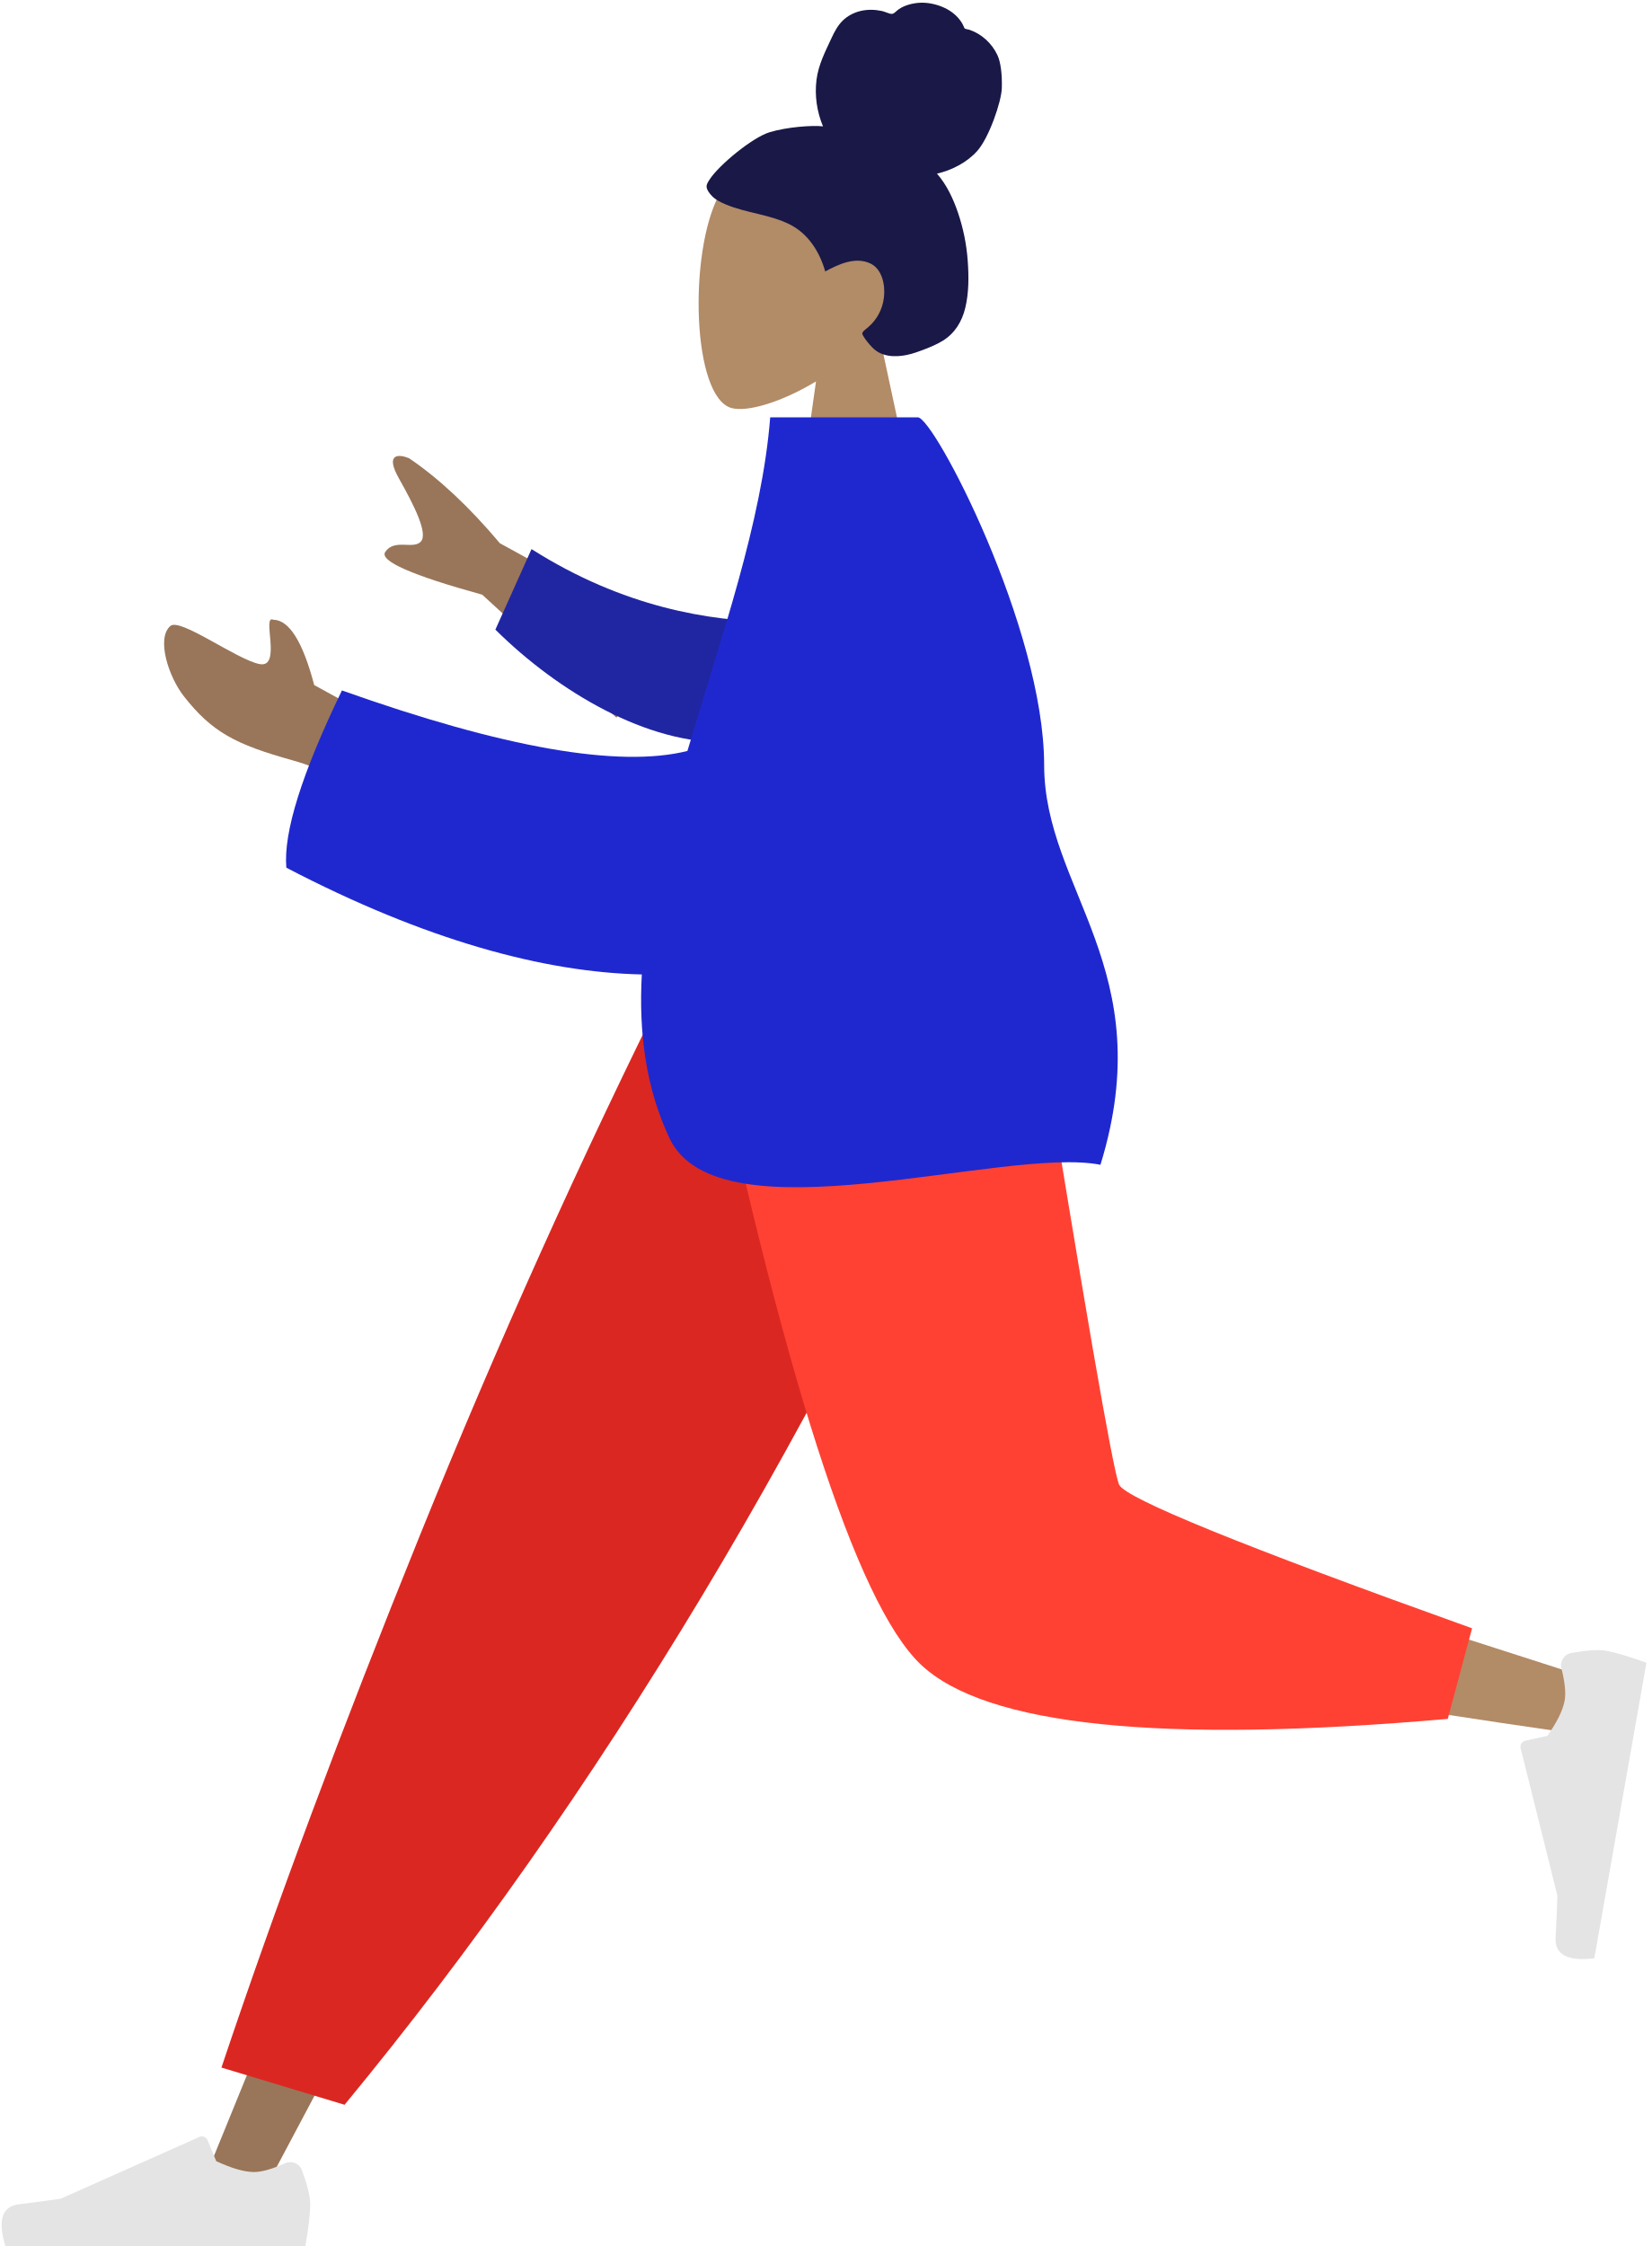
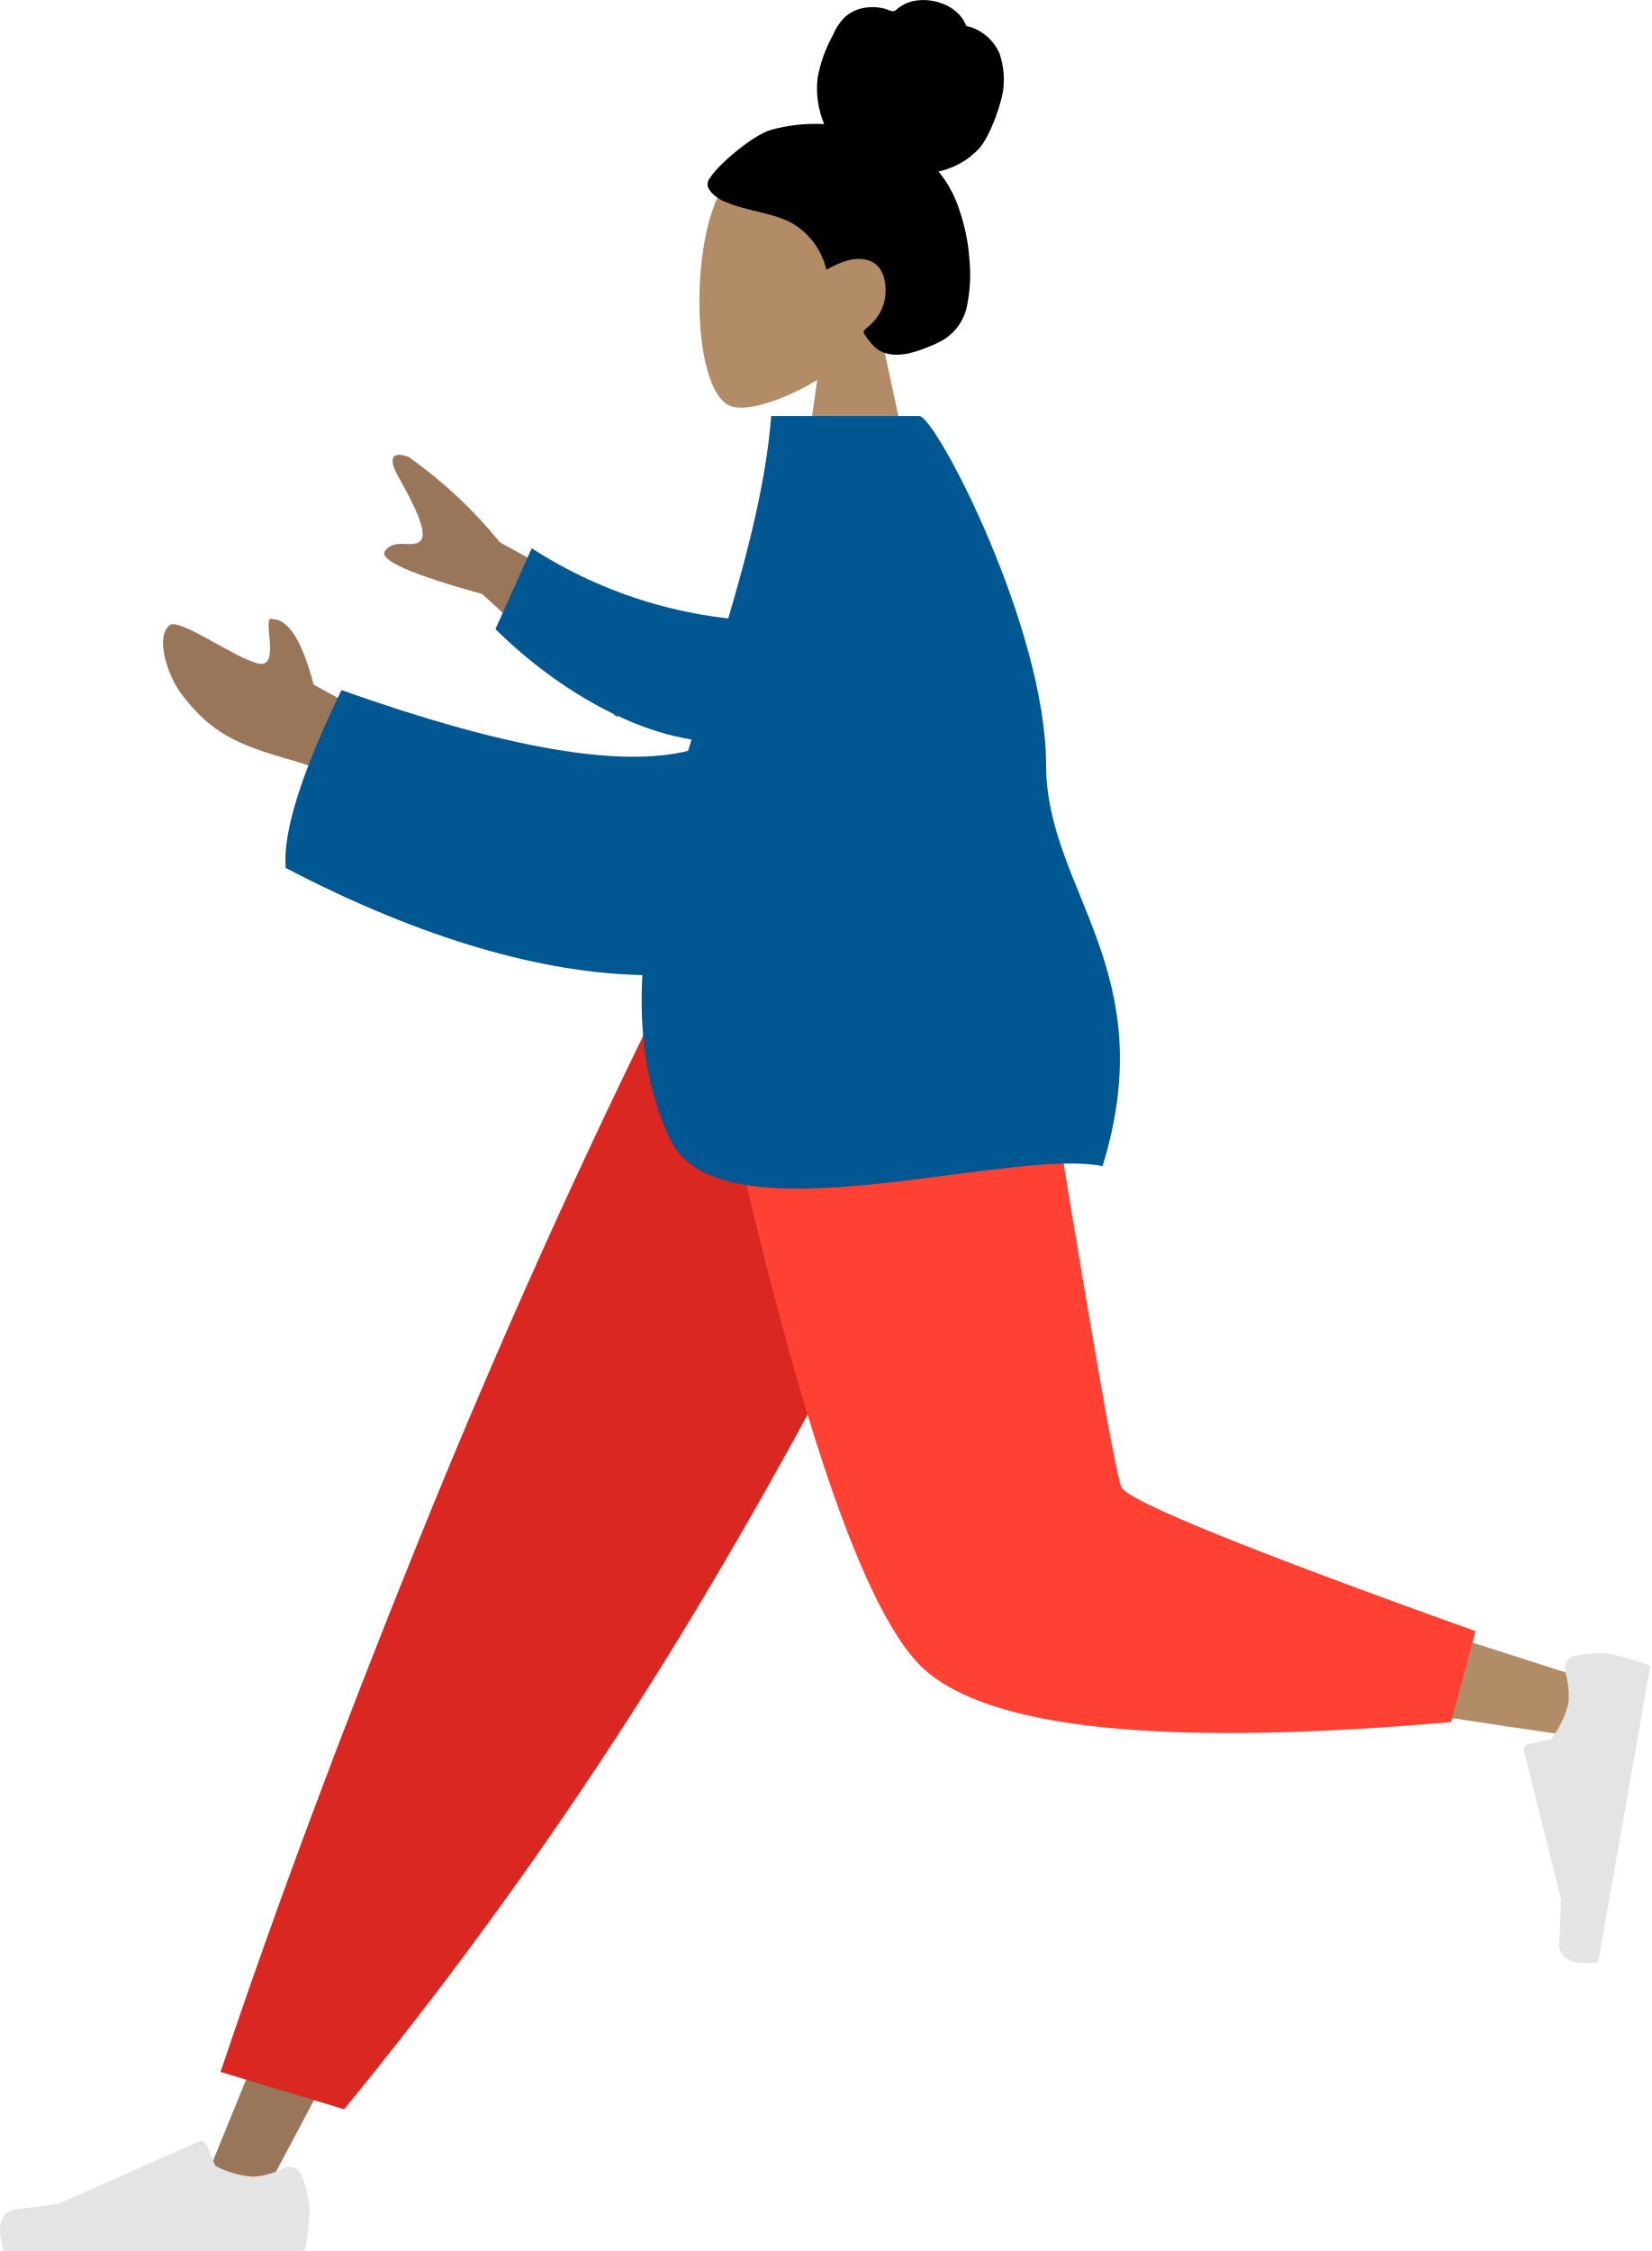
- <svg xmlns="http://www.w3.org/2000/svg" width="267px" height="363px" viewBox="0 0 267 363" version="1.1">
-   <g id="Inner-Page" stroke="none" stroke-width="1" fill="none" fill-rule="evenodd">
-     <g id="Services" transform="translate(-1339, -255)">
+ <svg xmlns="http://www.w3.org/2000/svg" width="265.998" height="362.563" viewBox="0 0 265.998 362.563">
+   <g id="Inner-Page" transform="translate(-0.26 -0.437)">
+     <g id="Services" transform="translate(-1339 -255)">
      <g id="Banner">
-         <g id="banner-content" transform="translate(315, 197)">
-           <g id="😍Human/Standing-A-Human/Standing" transform="translate(1161, 238) scale(-1, 1) translate(-1161, -238) translate(1032, 55)">
-             <g id="Head/Front-Head/Front/Chongo" transform="translate(70.52, 0)">
-               <g id="Head" transform="translate(46.44, 26.6338)" fill="#B28B67">
-                 <path d="M32.803,7.847 C37.787,17.127 37.195,40.666 30.754,42.325 C28.185,42.986 22.713,41.366 17.144,38.013 L20.64,62.718 L0,62.718 L7.105,29.632 C3.143,24.985 0.461,19.29 0.909,12.909 C2.2,-5.477 27.82,-1.432 32.803,7.847 Z" />
+         <g id="banner-content" transform="translate(315 197)">
+           <g id="_Human_Standing-A-Human_Standing" data-name="😍Human/Standing-A-Human/Standing" transform="translate(1290 55) rotate(180)">
+             <g id="Head_Front-Head_Front_Chongo" data-name="Head/Front-Head/Front/Chongo" transform="translate(70.52)">
+               <g id="Head" transform="translate(46.44 -26.634)">
+                 <path id="Path_1" data-name="Path 1" d="M32.8-7.847c4.984-9.28,4.391-32.819-2.049-34.477-2.569-.661-8.041.959-13.61,4.312l3.5-24.706H0L7.105-29.632C3.143-24.985.461-19.29.909-12.909,2.2,5.477,27.82,1.432,32.8-7.847Z" fill="#b28b67" fill-rule="evenodd" />
              </g>
-               <path d="M71.091,24.374 C68.27,23.515 64.176,23.224 62.454,23.421 C63.434,21.076 63.822,18.463 63.505,15.919 C63.197,13.448 62.092,11.343 61.069,9.137 C60.598,8.121 60.064,7.11 59.268,6.332 C58.456,5.54 57.429,5.017 56.353,4.768 C55.251,4.512 54.098,4.534 52.995,4.765 C52.506,4.868 52.068,5.091 51.589,5.215 C51.099,5.342 50.861,5.035 50.505,4.727 C49.648,3.985 48.39,3.618 47.305,3.487 C46.088,3.34 44.824,3.523 43.663,3.923 C42.533,4.312 41.448,4.945 40.63,5.865 C40.267,6.275 39.936,6.742 39.722,7.257 C39.634,7.468 39.619,7.593 39.408,7.671 C39.213,7.742 38.984,7.745 38.783,7.813 C36.834,8.472 35.168,9.976 34.261,11.907 C33.732,13.034 33.481,15.018 33.55,17.241 C33.618,19.465 35.628,25.266 37.508,27.382 C39.185,29.271 41.651,30.517 44.031,31.063 C42.452,32.867 41.4,35.121 40.622,37.413 C39.778,39.903 39.255,42.491 39.062,45.127 C38.879,47.632 38.862,50.281 39.449,52.732 C39.999,55.024 41.175,56.905 43.138,58.098 C44.037,58.645 45.005,59.055 45.978,59.43 C46.937,59.8 47.899,60.16 48.903,60.367 C50.804,60.76 52.995,60.692 54.459,59.181 C54.987,58.636 55.568,57.951 55.953,57.285 C56.091,57.046 56.175,56.889 56.007,56.655 C55.805,56.375 55.479,56.16 55.22,55.941 C53.744,54.69 52.83,53.021 52.6,51.038 C52.366,49.026 52.907,46.428 54.866,45.55 C57.283,44.466 59.946,45.71 62.094,46.87 C63.008,43.65 64.883,40.751 67.823,39.274 C71.075,37.64 74.807,37.449 78.149,36.047 C79.02,35.681 79.907,35.267 80.548,34.522 C80.816,34.211 81.131,33.808 81.238,33.396 C81.378,32.856 81.029,32.403 80.76,31.981 C79.331,29.747 73.911,25.233 71.091,24.374 Z" id="hair" fill="#191847" />
+               <path id="hair" d="M71.091-24.374a26.963,26.963,0,0,1-8.637.953,14.827,14.827,0,0,1,1.052,7.5,22.846,22.846,0,0,1-2.436,6.782,9.277,9.277,0,0,1-1.8,2.805,6.155,6.155,0,0,1-2.915,1.565,7.808,7.808,0,0,1-3.358,0c-.488-.1-.926-.326-1.405-.449s-.728.18-1.084.488a6.143,6.143,0,0,1-3.2,1.24,8.26,8.26,0,0,1-3.642-.436A7.129,7.129,0,0,1,40.63-5.865a5.081,5.081,0,0,1-.909-1.391c-.088-.211-.1-.337-.314-.414-.2-.072-.424-.074-.625-.142a7.862,7.862,0,0,1-4.522-4.095,12.97,12.97,0,0,1-.711-5.334c.069-2.223,2.078-8.025,3.958-10.141a12.629,12.629,0,0,1,6.524-3.681,18.639,18.639,0,0,1-3.409-6.35,31.05,31.05,0,0,1-1.56-7.714,25.154,25.154,0,0,1,.387-7.6A8.242,8.242,0,0,1,43.138-58.1a17.627,17.627,0,0,1,2.84-1.332,18.7,18.7,0,0,1,2.925-.937c1.9-.393,4.092-.325,5.556,1.187a10.423,10.423,0,0,1,1.493,1.9c.138.239.222.4.054.63a4.509,4.509,0,0,1-.786.714,7.4,7.4,0,0,0-2.62,4.9c-.234,2.012.307,4.61,2.266,5.488,2.418,1.084,5.08-.16,7.229-1.32a11.809,11.809,0,0,0,5.728,7.6c3.252,1.634,6.984,1.825,10.327,3.227a6.162,6.162,0,0,1,2.4,1.524,3.1,3.1,0,0,1,.689,1.126,1.823,1.823,0,0,1-.478,1.415C79.331-29.747,73.911-25.233,71.091-24.374Z" fill-rule="evenodd" />
            </g>
-             <g id="Bottom/Skinny-Jeans-1-Bottom/Standing/Jogging" transform="translate(0, 160.662)">
-               <polygon id="Leg" fill="#997659" points="111.8 0 175.704 106.73 223.613 196.962 233.932 196.962 153.659 4.37342421e-13" />
-               <g id="Right-Shoe-Accessories/Shoe/Flat-Sneaker" transform="translate(215, 170.9718)" fill="#E4E4E4">
-                 <path d="M2.194,22.117 C1.305,24.537 0.86,26.359 0.86,27.584 C0.86,29.133 1.118,31.394 1.635,34.366 C3.434,34.366 19.603,34.366 50.141,34.366 C51.401,30.203 50.673,27.956 47.958,27.624 C45.242,27.292 42.986,26.992 41.19,26.725 L18.776,16.742 C18.271,16.517 17.68,16.744 17.455,17.249 C17.452,17.257 17.448,17.266 17.445,17.274 L16.05,20.653 L16.05,20.653 C13.536,21.825 11.493,22.411 9.922,22.411 C8.694,22.411 7.016,21.934 4.889,20.982 L4.889,20.982 C3.881,20.531 2.698,20.982 2.246,21.99 C2.227,22.032 2.21,22.074 2.194,22.117 Z" id="shoe" />
+             <g id="Bottom_Skinny-Jeans-1-Bottom_Standing_Jogging" data-name="Bottom/Skinny-Jeans-1-Bottom/Standing/Jogging" transform="translate(0 -160.662)">
+               <path id="Leg" d="M111.8,0l63.9-106.73,47.909-90.231h10.319L153.659,0Z" fill="#997659" fill-rule="evenodd" />
+               <g id="Right-Shoe-Accessories_Shoe_Flat-Sneaker" data-name="Right-Shoe-Accessories/Shoe/Flat-Sneaker" transform="translate(215 -170.972)">
+                 <path id="shoe" d="M2.194-22.117A17.678,17.678,0,0,1,.86-27.584a43.069,43.069,0,0,1,.775-6.782H50.141q1.891,6.245-2.183,6.742t-6.768.9L18.776-16.742a1,1,0,0,1-1.32-.507l-.011-.025L16.05-20.653h0a15.478,15.478,0,0,0-6.129-1.758,13.381,13.381,0,0,0-5.033,1.429h0A2,2,0,0,1,2.246-21.99Q2.218-22.053,2.194-22.117Z" fill="#e4e4e4" fill-rule="evenodd" />
              </g>
-               <path d="M210.307,182.513 L230.207,176.499 C221.489,150.459 210.802,121.804 198.149,90.533 C185.495,59.262 171.905,29.084 157.38,2.44186517e-14 L101.174,2.44186517e-14 C117.323,36.79 134.443,70.218 152.535,100.285 C170.626,130.352 189.884,157.761 210.307,182.513 Z" id="Pant" fill="#DB2721" />
-               <path d="M107.6,2.44186517e-14 C101.569,37.506 89.936,85.424 88.838,86.902 C88.107,87.888 61.759,96.708 9.795,113.363 L12.024,122.454 C73.991,113.522 106.642,106.592 109.977,101.664 C114.981,94.273 139.964,35.881 149.64,2.44186517e-14 L107.6,2.44186517e-14 Z" id="Leg" fill="#B28B67" />
-               <path d="M28.061,105.505 L31.988,120.146 C78.335,124.207 106.733,121.273 117.182,111.343 C127.63,101.413 139.539,64.299 152.907,-9.7674607e-14 L99.311,-9.7674607e-14 C90.841,52.652 86.106,80.084 85.106,82.294 C84.105,84.504 65.09,92.241 28.061,105.505 Z" id="Pant" fill="#FF4133" />
-               <g id="Left-Shoe-Accessories/Shoe/Flat-Sneaker" transform="translate(21.07, 132.3099) rotate(80) translate(-21.07, -132.3099) translate(-5.16, 115.1268)" fill="#E4E4E4">
-                 <path d="M2.194,22.117 C1.305,24.537 0.86,26.359 0.86,27.584 C0.86,29.133 1.118,31.394 1.635,34.366 C3.434,34.366 19.603,34.366 50.141,34.366 C51.401,30.203 50.673,27.956 47.958,27.624 C45.242,27.292 42.986,26.992 41.19,26.725 L18.776,16.742 C18.271,16.517 17.68,16.744 17.455,17.249 C17.452,17.257 17.448,17.266 17.445,17.274 L16.05,20.653 L16.05,20.653 C13.536,21.825 11.493,22.411 9.922,22.411 C8.694,22.411 7.016,21.934 4.889,20.982 L4.889,20.982 C3.881,20.531 2.698,20.982 2.246,21.99 C2.227,22.032 2.21,22.074 2.194,22.117 Z" id="shoe" />
+               <path id="Pant" d="M210.307-182.513l19.9,6.014q-13.078,39.059-32.059,85.966T157.38,0H101.174a882.7,882.7,0,0,1,51.361-100.285A678.779,678.779,0,0,1,210.307-182.513Z" fill="#db2721" fill-rule="evenodd" />
+               <path id="Leg-2" data-name="Leg" d="M107.6,0c-6.031-37.506-17.664-85.424-18.762-86.9q-1.1-1.479-79.043-26.461l2.229-9.091q92.95,13.4,97.953,20.789c5,7.391,29.986,65.783,39.663,101.664Z" fill="#b28b67" fill-rule="evenodd" />
+               <path id="Pant-2" data-name="Pant" d="M28.061-105.5l3.926-14.641q69.521-6.091,85.194,8.8T152.907,0h-53.6q-12.7-78.979-14.205-82.294T28.061-105.5Z" fill="#ff4133" fill-rule="evenodd" />
+               <g id="Left-Shoe-Accessories_Shoe_Flat-Sneaker" data-name="Left-Shoe-Accessories/Shoe/Flat-Sneaker" transform="translate(33.437 -103.495) rotate(-80)">
+                 <path id="shoe-2" data-name="shoe" d="M2.194-22.117A17.678,17.678,0,0,1,.86-27.584a43.07,43.07,0,0,1,.775-6.782H50.141q1.891,6.245-2.183,6.742t-6.768.9L18.776-16.742a1,1,0,0,1-1.32-.507l-.011-.025L16.05-20.653h0a15.478,15.478,0,0,0-6.129-1.758,13.381,13.381,0,0,0-5.033,1.429h0A2,2,0,0,1,2.246-21.99Q2.218-22.053,2.194-22.117Z" fill="#e4e4e4" fill-rule="evenodd" />
              </g>
            </g>
-             <g id="Body/Long-Sleeve-1-Body/Pointing-Forward" transform="translate(18.92, 70.4507)">
-               <path d="M205.158,39.871 C208.885,39.105 217.979,32.348 219.546,33.72 C221.865,35.75 219.798,41.982 217.362,45.083 C212.81,50.877 209.041,52.859 199.725,55.454 C194.854,56.81 189.588,59.53 183.927,63.612 L183.18,50.467 L196.292,43.271 C198.132,36.277 200.331,32.758 202.89,32.714 C204.855,31.801 201.432,40.638 205.158,39.871 Z M182.588,9.897 C180.179,14.17 177.838,18.772 179.063,20.088 C180.289,21.403 183.346,19.563 184.808,21.749 C185.782,23.206 180.559,25.512 169.137,28.665 L147.45,48.527 L136.439,36.705 L166.28,20.349 C171.244,14.454 176.135,9.875 180.951,6.613 C182.423,5.998 184.996,5.625 182.588,9.897 Z" id="Skin" fill="#997659" />
-               <path d="M122.858,29.856 C133.202,31.381 147.318,31.381 163.489,24.388 L167.221,38.157 C155.493,46.602 139.933,52.603 127.527,50.282 C117.751,48.452 114.614,35.792 122.858,29.856 Z" id="Sleeve" fill="#2026A2" transform="translate(142.6725, 37.58636) rotate(-9) translate(-142.6725, -37.58636) " />
-               <path d="M122.588,-1.22293412e-13 C123.904,16.898 130.531,35.522 135.969,53.921 C147.068,56.687 165.682,53.426 191.811,44.138 C198.292,57.532 201.288,67.081 200.799,72.785 C178.382,84.483 159.169,89.698 143.341,90.041 C143.851,99.42 142.708,108.349 138.868,116.507 C130.973,133.276 84.749,117.746 69.207,120.802 C59.474,89.224 78.293,76.391 78.308,56.186 C78.324,34.059 96.109,-1.22293412e-13 98.725,-1.22293412e-13 L98.725,-1.22293412e-13 Z" id="Clothes" fill="#1F28CF" />
+             <g id="Body_Long-Sleeve-1-Body_Pointing-Forward" data-name="Body/Long-Sleeve-1-Body/Pointing-Forward" transform="translate(18.92 -70.451)">
+               <path id="Skin" d="M205.158-39.871c3.726.766,12.821,7.524,14.388,6.152,2.318-2.03.251-8.262-2.184-11.363-4.552-5.795-8.321-7.776-17.637-10.371q-7.306-2.035-15.8-8.158l-.747,13.145,13.112,7.2q2.76,10.491,6.6,10.556C204.855-31.8,201.432-40.638,205.158-39.871ZM182.588-9.9c-2.408-4.273-4.749-8.875-3.524-10.19s4.283.524,5.744-1.661q1.461-2.186-15.67-6.916L147.45-48.527,136.439-36.705,166.28-20.349A73.911,73.911,0,0,0,180.951-6.613C182.423-6,185-5.625,182.588-9.9Z" fill="#997659" fill-rule="evenodd" />
+               <path id="Sleeve" d="M122.858-29.856a73.412,73.412,0,0,1,40.631,5.468l3.732-13.769C155.493-46.6,139.933-52.6,127.528-50.282,117.751-48.453,114.614-35.792,122.858-29.856Z" transform="translate(-4.123 -22.782) rotate(9)" fill="#005792" fill-rule="evenodd" />
+               <path id="Clothes" d="M122.588,0c1.317-16.9,7.943-35.522,13.382-53.921q16.648-4.15,55.841,9.783,9.721-20.091,8.988-28.647c-22.417-11.7-41.629-16.913-57.457-17.256.509-9.38-.633-18.308-4.474-26.466-7.894-16.769-54.119-1.239-69.661-4.3-9.733,31.578,9.086,44.411,9.1,64.616C78.324-34.059,96.109,0,98.725,0h23.862Z" fill="#005792" fill-rule="evenodd" />
            </g>
          </g>
        </g>
      </g>
    </g>
  </g>
</svg>
